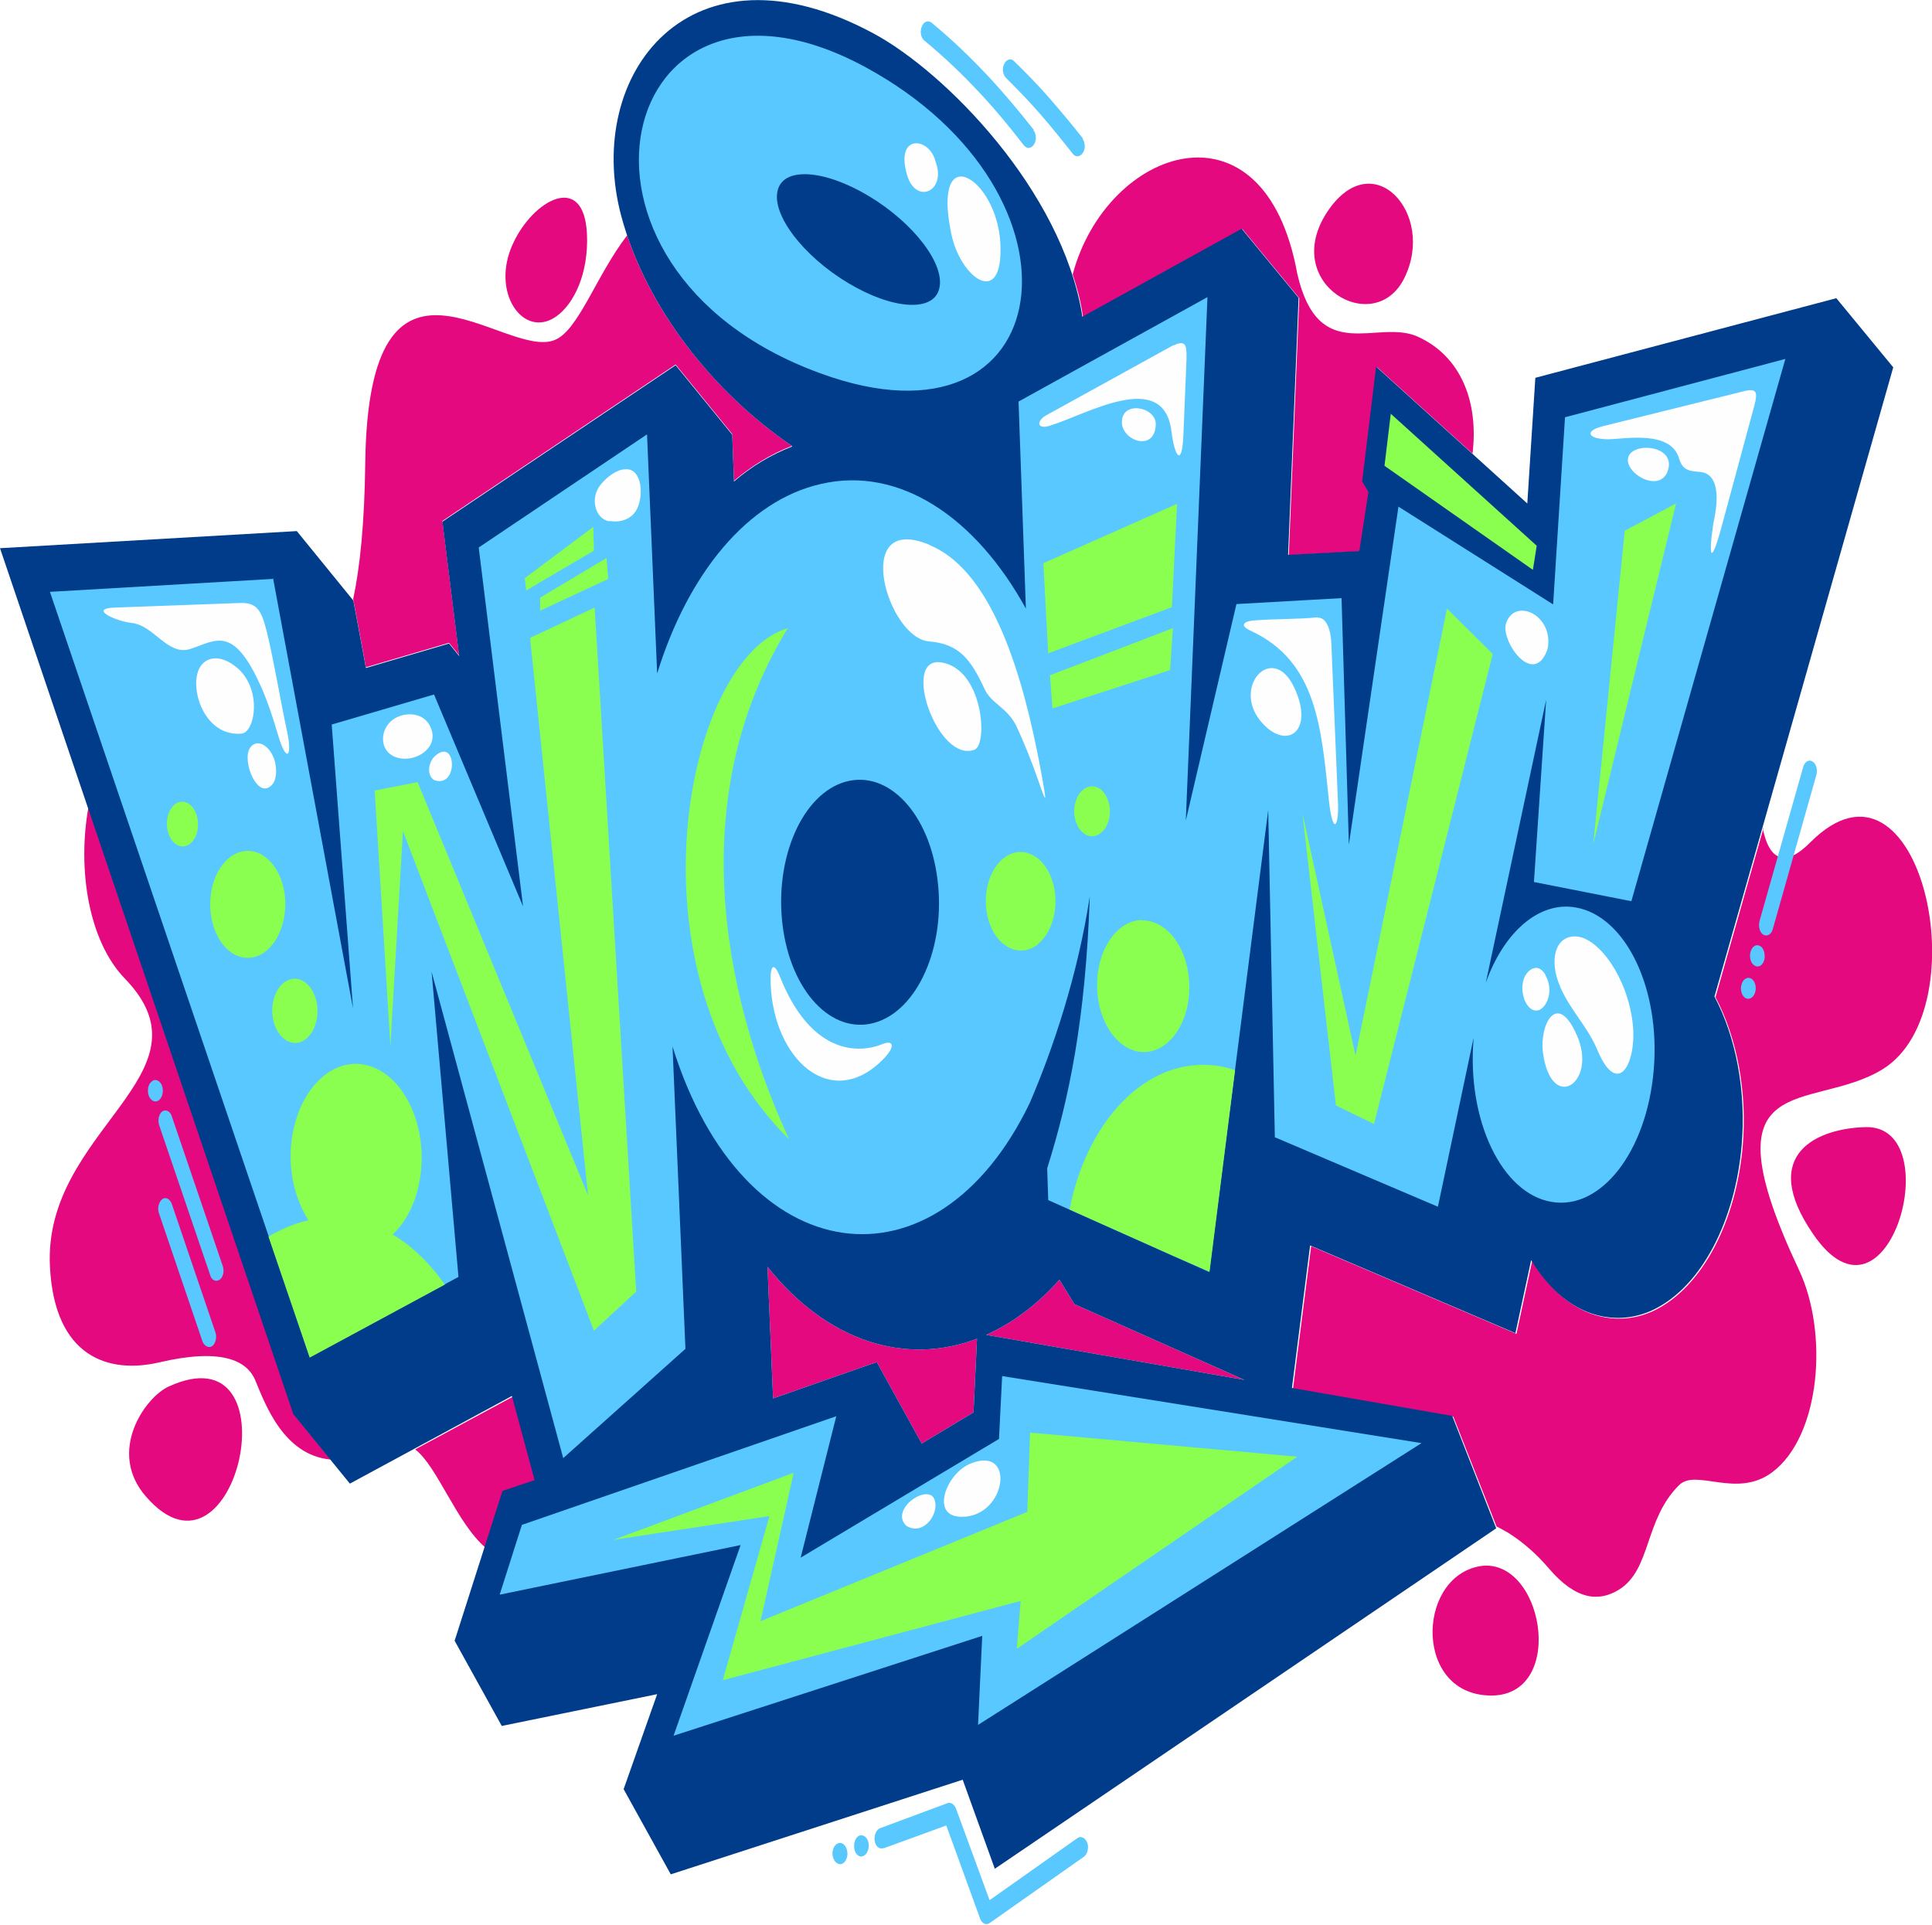
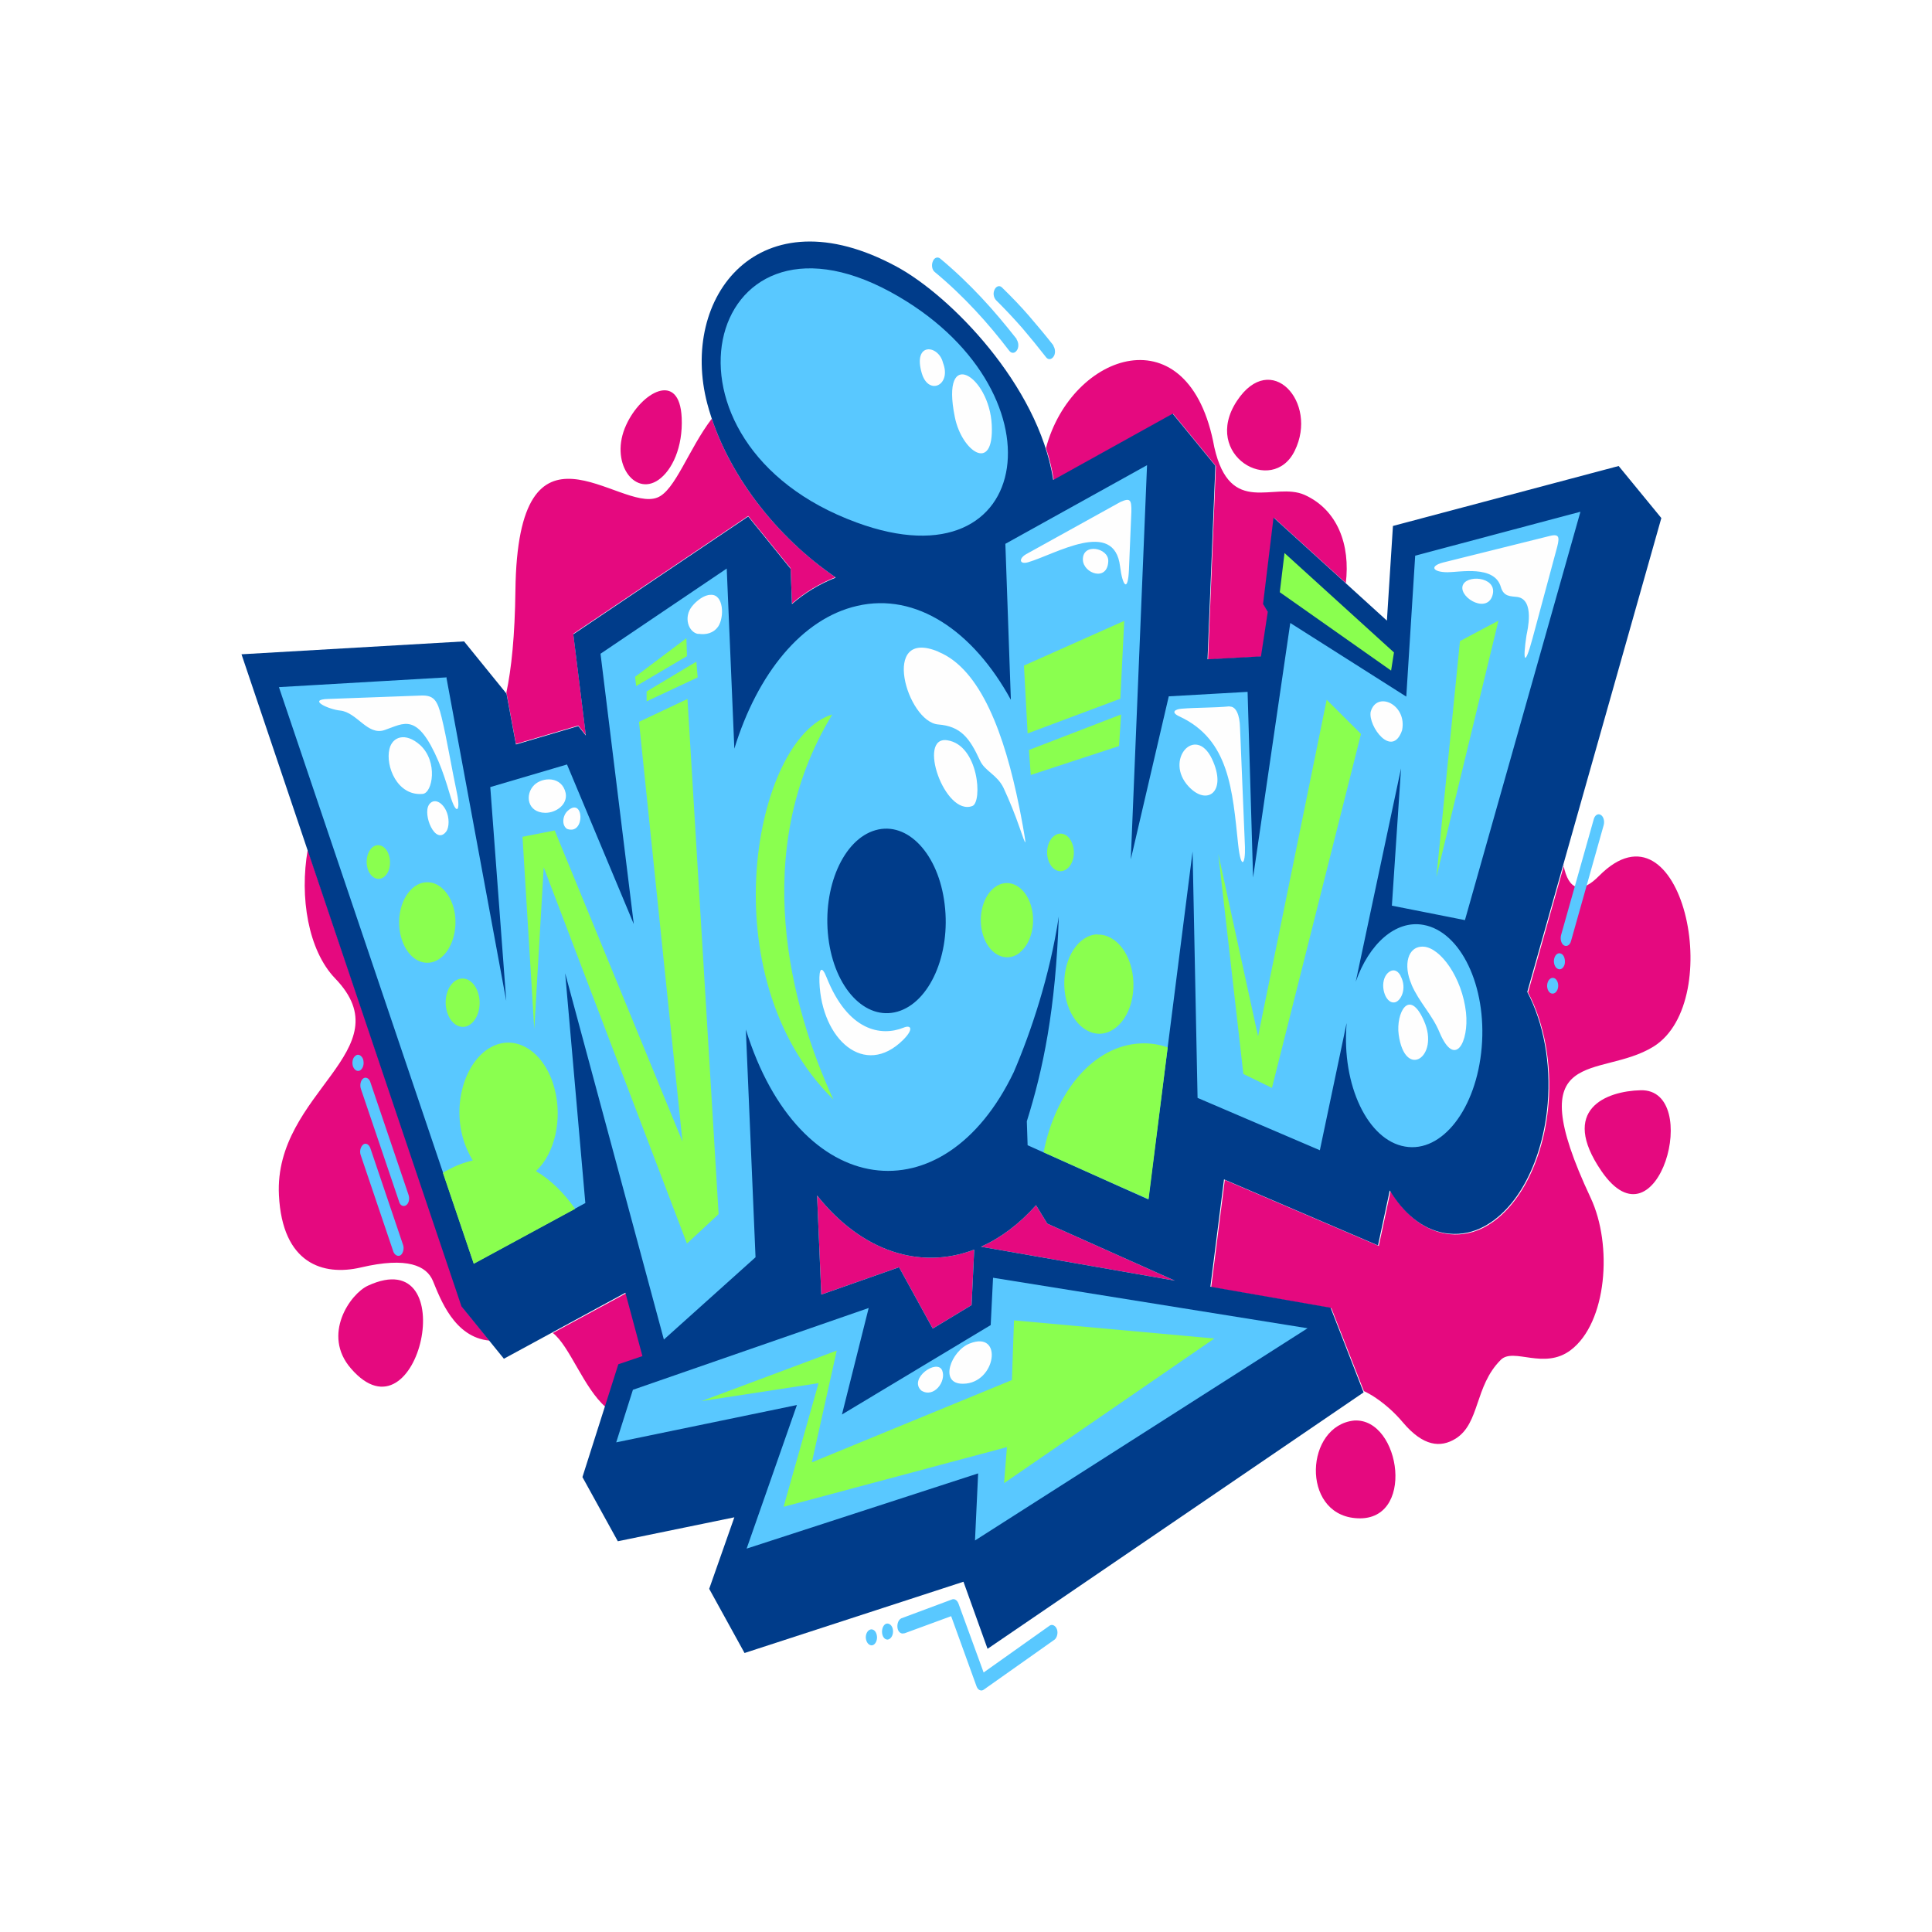
- <svg xmlns="http://www.w3.org/2000/svg" id="a" viewBox="0 0 55.33 55.11">
-   <defs>
-     <style>.b{fill:#e5097f;}.b,.c,.d,.e,.f{fill-rule:evenodd;}.c{fill:#8aff4f;}.d{fill:#003c8a;}.e{fill:#fefefe;}.f{fill:#59c8ff;}</style>
-   </defs>
-   <path class="b" d="M53.43,32.28c-1.32,.03-3.11,.73-1.5,3.07,2.16,3.14,3.88-3.13,1.5-3.07Zm-27.03,9.06l1.48-.89,.1-2.11c-2.06,.78-4.29,.08-6-2.06l.16,3.77,2.97-1.04,1.28,2.32Zm1.95-27.14s-.03,0-.05,.02c.02,.02,.04,.03,.05,.05v-.06Zm-.11,24.03l7.4,1.29-4.87-2.17-.43-.7c-.65,.73-1.36,1.25-2.1,1.58Zm14.28,10.32c-2.07-.19-1.9-3.52-.03-3.71,1.79-.11,2.38,3.94,.03,3.71Zm7.96-24.84c.2,1,.69,1.1,1.37,.41,3.14-3.14,4.88,4.76,2.07,6.5-2.06,1.27-5.18-.15-2.4,5.75,.85,1.8,.62,4.75-.76,5.79-1.02,.77-2.18-.11-2.67,.37-1.01,1-.79,2.42-1.73,3-.57,.35-1.23,.3-2.01-.62-.35-.41-.74-.75-1.17-1.02-.1-.05-.2-.12-.32-.17l-1.24-3.15-4.59-.8,.52-4.08,5.88,2.51,.45-2.09c.52,.86,1.23,1.47,2.09,1.62,.47,.08,.94,.02,1.39-.19,1.42-.68,2.37-2.61,2.55-4.73,.13-1.53-.16-3.08-.78-4.25l1.37-4.83ZM13.91,44.33c-.84-.72-1.38-2.33-2.02-2.82l2.8-1.51,.65,2.41-.92,.31-.51,1.6Zm-4.44-2.53c-1.35-.12-1.88-1.6-2.16-2.27-.24-.57-.97-.93-2.76-.51-1.43,.33-2.99-.14-3.12-2.75-.2-3.93,4.81-5.5,2.14-8.25-1.02-1.06-1.36-3.08-1.04-4.89l5.9,17.39,1.04,1.28Zm.64-24.62c.2-.93,.33-2.2,.35-3.91,.09-7.17,3.96-2.95,5.42-3.53,.68-.26,1.19-1.84,2.08-3,.82,2.44,2.67,4.63,4.72,6.03-.59,.23-1.14,.56-1.66,1l-.05-1.34-1.62-1.99-6.68,4.48,.48,3.85-.29-.36-2.38,.7-.36-1.93v-.02Zm6.7-10.48c.05,1.13-.37,2.01-.89,2.37-.93,.64-1.88-.69-1.23-2.09,.57-1.25,2.04-2.08,2.12-.27ZM4.83,39.71c-.68,.31-1.77,1.87-.65,3.15,2.6,3,4.31-4.83,.65-3.15ZM38.01,6.07c1.3-1.97,3.12,.05,2.21,1.89-.85,1.74-3.57,.17-2.21-1.89Zm4.16,6.93c.18-1.46-.31-2.79-1.57-3.36-1.17-.52-2.84,.86-3.45-1.81-.94-5.18-5.46-3.61-6.43,.03,.13,.38,.23,.78,.29,1.17,0,.02,0,.04,.01,.05l4.56-2.52,1.63,1.98-.3,7.36,2.04-.11,.26-1.69-.18-.3,.4-3.29,2.75,2.49Z" />
-   <path class="d" d="M26.4,41.34l1.48-.89,.1-2.11c-2.06,.78-4.29,.08-6-2.06l.16,3.77,2.97-1.04,1.28,2.32Zm-3.72-28.57c-2.22-1.51-4.18-3.94-4.89-6.59-1.08-4.06,1.97-8.06,7.23-5.22,2.06,1.11,5.39,4.5,5.97,8.06,0,.02,0,.04,.01,.05l4.56-2.52,1.63,1.98-.3,7.36,2.04-.11,.26-1.69-.18-.3,.4-3.29,4.33,3.92,.23-3.6,8.62-2.28,1.63,1.98-5.12,18.02c.62,1.17,.91,2.72,.78,4.25-.18,2.13-1.13,4.06-2.55,4.73-.45,.21-.92,.27-1.39,.19-.86-.15-1.57-.76-2.09-1.62l-.45,2.09-5.88-2.51-.52,4.08,4.59,.8,1.26,3.22-14.36,9.75-.92-2.55-8.36,2.71-1.35-2.44,.96-2.72-4.45,.91-1.35-2.44,1.37-4.29,.92-.31-.65-2.41-4.64,2.51-1.62-1.99L0,15.7l8.5-.49,1.62,1.99,.36,1.93,2.38-.7,.29,.36-.48-3.85,6.68-4.48,1.62,1.99,.05,1.34c.51-.44,1.07-.77,1.66-1Zm5.56,25.46l7.4,1.29-4.87-2.17-.43-.7c-.65,.73-1.36,1.25-2.1,1.58Z" />
-   <path class="f" d="M14.95,43.66l-.64,2.01,6.9-1.42-1.92,5.46,8.84-2.86-.12,2.55,12.7-8.07-12.01-1.92-.09,1.8-5.68,3.4,1.02-4.05-9,3.11ZM51.64,21.97c.04-.15,.16-.23,.27-.16,.1,.06,.15,.23,.11,.38l-1.25,4.42c-.04,.15-.16,.22-.27,.16-.1-.06-.15-.23-.11-.39l1.25-4.41Zm-1.64,6.62c-.11-.05-.17-.23-.13-.38,.04-.16,.16-.24,.27-.19s.17,.23,.13,.38c-.04,.16-.16,.24-.27,.19Zm.26-.93c-.11-.05-.17-.23-.13-.39,.04-.16,.16-.24,.27-.18,.11,.05,.16,.23,.13,.39-.04,.16-.16,.24-.27,.18ZM31,3.97c.08,.11,.09,.3,.01,.41-.08,.12-.21,.13-.29,.02-.29-.37-.59-.74-.9-1.1-.32-.37-.66-.72-1.01-1.07-.09-.09-.12-.27-.05-.4,.06-.13,.19-.17,.28-.08,.37,.36,.72,.72,1.04,1.09,.32,.37,.63,.74,.93,1.12Zm-1.4-.24c.08,.11,.09,.3,.01,.41-.08,.12-.2,.13-.29,.02-.4-.52-.83-1.04-1.3-1.54-.47-.5-.98-.99-1.55-1.46-.1-.08-.13-.26-.07-.4,.05-.14,.18-.19,.28-.11,.58,.48,1.1,.98,1.58,1.49,.48,.51,.92,1.04,1.34,1.57ZM6.17,38.16c.05,.14,0,.32-.09,.39-.1,.07-.23,0-.28-.13l-1.25-3.68c-.05-.15,0-.32,.1-.4,.1-.07,.22,0,.27,.14l1.25,3.68Zm.21-1.9c.05,.15,.01,.32-.09,.39-.1,.07-.23,.02-.27-.13l-1.46-4.29c-.05-.15-.01-.33,.09-.4,.1-.07,.23,0,.27,.14l1.46,4.29Zm-2.03-5.29c.1-.09,.23-.02,.29,.12,.05,.16,.02,.33-.09,.42-.1,.08-.23,.02-.29-.13-.05-.14-.02-.33,.08-.4Zm19.7,21.81c.12,0,.21,.12,.22,.3,0,.17-.09,.3-.2,.31-.12,0-.22-.12-.23-.3,0-.17,.09-.3,.21-.31Zm.61-.22c.12,0,.22,.12,.22,.3,0,.16-.09,.3-.21,.31-.12,0-.21-.13-.21-.3,0-.17,.09-.31,.2-.31Zm.64,.37c-.11,.04-.23-.05-.25-.21s.04-.31,.15-.36l1.94-.72c.09-.03,.19,.03,.24,.16l.96,2.62,2.52-1.78c.1-.07,.23,0,.28,.14,.05,.14,0,.32-.09,.39l-2.7,1.9h0c-.1,.08-.23,.02-.28-.12l-.97-2.67-1.78,.65ZM7.81,16.58l-6.38,.37,7.44,21.92,4.26-2.3-.77-8.74,3.77,13.93,3.5-3.13-.37-8.66c2.03,6.52,7.56,7.17,10.23,1.62,.66-1.53,1.38-3.67,1.72-5.92-.12,3.55-.6,5.82-1.22,7.79l.03,.91,4.61,2.06,1.69-13.23,.19,9.37,4.67,1.99,1.02-4.83s0,.02,0,.03c-.19,2.33,.81,4.42,2.23,4.66,1.42,.25,2.73-1.44,2.93-3.77s-.8-4.41-2.23-4.66c-1.06-.19-2.07,.72-2.58,2.16l1.73-8.11-.35,5.22,2.79,.55,4.41-15.53-6.31,1.67-.34,5.36-4.43-2.8-1.42,9.68-.21-7.06-3.01,.17-1.45,6.2,.62-14.99-5.41,2.99,.21,5.93c-1.44-2.62-3.62-4.09-5.87-3.57-2.11,.48-3.81,2.58-4.69,5.43l-.29-6.85-4.82,3.24,1.27,10.28-2.55-6.07-2.93,.86,.61,8.13-2.29-12.32Zm16.4,5.81c1.23-.35,2.41,.91,2.64,2.81,.24,1.91-.57,3.74-1.8,4.09-1.23,.35-2.41-.9-2.64-2.81-.23-1.91,.57-3.74,1.8-4.09Zm.57-20.47c6.71,3.64,5.58,11.29-1.29,8.77-8.23-3-5.83-12.62,1.29-8.77Zm-2.51,3.54c.16-.69,1.34-.61,2.62,.16,1.28,.77,2.18,1.95,2.01,2.64-.16,.69-1.34,.61-2.62-.16-1.28-.77-2.18-1.95-2.01-2.64Z" />
-   <path class="e" d="M44.68,28.26c.3,.69,.79,1.14,1.07,1.82,.59,1.39,1.13,.36,1.01-.76-.15-1.33-.97-2.45-1.61-2.5-.63-.04-.79,.71-.47,1.43Zm-18.72,15.44c.48,.3,.96-.35,.8-.76-.19-.47-1.3,.3-.8,.76Zm1.85-1.79c1.29-.51,1.01,1.52-.25,1.53-.95,.02-.46-1.26,.25-1.53Zm-1.02-37.29c-.17-.7-1.17-.8-.81,.4,.26,.86,1.14,.45,.81-.4Zm.45,2.06c.26,1.3,1.5,2.17,1.41,.3-.09-1.88-1.97-3.04-1.41-.3Zm-9.8,8.24c.31,.05,.59-.03,.76-.27,.25-.37,.21-1.25-.29-1.21-.24,0-.53,.22-.7,.43-.34,.41-.15,1,.24,1.06Zm-5.84,6.81c.42,0,.86-.32,.78-.75-.14-.65-.88-.62-1.2-.31-.37,.36-.27,1.05,.42,1.06Zm.83,.61c.71,.26,.65-1.26,.02-.68-.19,.18-.23,.54-.02,.68Zm-5.51-1.33c.37-.03,.6-1.22-.1-1.86-.57-.5-1.06-.31-1.17,.15-.16,.65,.3,1.8,1.27,1.71Zm-3.61-3.61l3.54-.13c.49-.02,.63,.17,.79,.82,.19,.76,.4,2.02,.59,2.9,.14,.66-.02,.9-.27,.05-.15-.51-.29-.92-.43-1.25-.82-1.91-1.32-1.46-2.06-1.21-.66,.23-1.05-.67-1.7-.74-.43-.04-1.28-.42-.46-.44Zm23.31-1.79c1.61,.66,2.52,3.13,3.08,5.9,.03,.14,.26,1.32,.23,1.34-.02,0-.09-.19-.21-.54-.16-.46-.38-1.02-.62-1.53-.25-.51-.71-.63-.9-1.04-.4-.87-.74-1.3-1.59-1.37-1.2-.09-2.24-3.7,0-2.77Zm.33,3.36c-1.16-.17-.1,2.9,.96,2.5,.39-.15,.25-2.32-.96-2.5Zm-4.61,9.01c.82,2.06,2.09,2.26,2.94,1.92,.29-.12,.4,.05-.01,.46-1.48,1.47-3.12-.02-3.2-2.19-.02-.56,.1-.62,.27-.19Zm26.73-13c.03-.16,.33-1.36-.35-1.46-.25-.03-.52,0-.63-.38-.24-.84-1.58-.56-2.03-.56-.57,0-.71-.23-.17-.37l4.07-1.01c.41-.1,.38,.08,.23,.61l-.89,3.29c-.3,1.11-.38,.87-.23-.12Zm-15.52-2.62c-.22-1.83-2.46-.47-3.51-.16-.35,.1-.36-.15-.07-.31l3.59-1.98c.38-.17,.43-.09,.42,.38l-.09,2.19c-.04,.9-.25,.61-.34-.12Zm9.57,5.53c-.1,.55,.82,1.79,1.2,.7,.2-.98-.97-1.52-1.2-.7ZM7.16,21.42c-.25,.38,.24,1.55,.65,1.03,.13-.16,.13-.55,0-.81-.16-.33-.47-.48-.65-.22Zm24.97-9.31c.02,.52,.94,.84,.97,.05,.02-.51-.99-.71-.97-.05Zm5.6,5.58c.25-.02,.39,.33,.4,.79l.19,4.55c.02,.65-.15,.9-.26-.09-.22-2.09-.34-3.99-2.23-4.87-.36-.16-.19-.28,.07-.3,.62-.05,1.22-.03,1.84-.09Zm10.02-4.17c.29-.73-.86-.87-1.09-.49-.26,.44,.82,1.13,1.09,.49Zm-10.69,6.16c-.63-1.32-1.84,.04-.89,1.05,.71,.76,1.48,.19,.89-1.05Zm7.2,8.24c-.19-.33-.43-.18-.53-.05-.29,.37-.06,1.11,.29,1.07,.24-.02,.51-.52,.24-1.01Zm-.07,2.24c.24,1.74,1.57,.85,.97-.51-.57-1.3-1.08-.3-.97,.51Z" />
-   <path class="c" d="M33.56,17.4l.15-2.97-3.83,1.7,.14,2.58,3.54-1.32ZM11.25,35.35c.71-.66,1.02-1.97,.7-3.15-.37-1.38-1.46-2.08-2.42-1.56s-1.46,2.06-1.08,3.43c.09,.33,.23,.63,.38,.88-.32,.07-.63,.19-.95,.36-.07,.03-.13,.07-.19,.11l1.18,3.46,3.87-2.09c-.43-.61-.94-1.11-1.49-1.43Zm-4.11-10.98c.59,.03,1.06,.75,1.03,1.59-.03,.85-.53,1.51-1.12,1.47-.59-.03-1.05-.74-1.03-1.59,.02-.84,.52-1.5,1.11-1.47Zm-1.9-1.41c.25,.02,.44,.32,.43,.67,0,.35-.21,.63-.46,.61-.25-.02-.44-.32-.43-.67,.01-.35,.21-.63,.46-.61Zm2.97,5.13c.34-.18,.71,.06,.84,.54,.13,.47-.04,1-.37,1.18s-.71-.06-.84-.54c-.13-.48,.04-1,.37-1.18Zm2.53-5.45l1.22-.24,4.88,11.83-1.66-15.96,1.85-.87,1.19,19.59-1.21,1.12-5.47-14.31-.36,6.15-.45-7.32Zm4.29-6.09l.04,.36,1.94-1.14-.02-.68-1.95,1.46Zm.44,.56v.38l1.95-.91-.05-.6-1.89,1.13Zm7.13,15.52c-1.62-3.5-3.23-9.43-.04-14.64-2.98,.89-4.73,9.96,.04,14.64Zm11.71-2.13c.36-.02,.72,.03,1.06,.15l-.73,5.77-1.08-.47-2.93-1.31c.45-2.31,1.91-4.05,3.68-4.14Zm-1.62-4.14c.73-.02,1.34,.79,1.37,1.84,.03,1.04-.54,1.9-1.27,1.93-.73,.02-1.34-.8-1.37-1.84-.03-1.04,.54-1.92,1.27-1.94Zm5.57,5.31l-.96-8.38,1.52,6.94,2.62-12.8,1.31,1.3-3.4,13.46-1.09-.53Zm7.37-7.5l.9-8.97,1.47-.78-2.37,9.75Zm-23.6,19.25l-4.46,.68,5.16-1.92-.95,4.25,7.64-3.13,.08-2.27,7.65,.69-8.03,5.5,.11-1.37-8.53,2.27,1.33-4.68ZM44.01,15.63l-.11,.69-4.25-2.98,.18-1.49,4.18,3.78Zm-14.29,11.42c-.48,.37-1.09,.13-1.36-.55-.27-.68-.1-1.54,.38-1.92,.48-.38,1.09-.14,1.36,.54s.1,1.54-.38,1.92Zm1.8-3.19c-.24,.19-.55,.07-.69-.28-.14-.34-.05-.78,.2-.97,.24-.19,.56-.07,.69,.28,.14,.34,.05,.79-.2,.97Zm1.99-4.66l.08-1.21-3.52,1.35,.07,.95,3.37-1.1Z" />
+ <svg xmlns="http://www.w3.org/2000/svg" xml:space="preserve" fill-rule="evenodd" stroke-linejoin="round" stroke-miterlimit="2" clip-rule="evenodd" viewBox="0 0 64 64">
+   <g id="red">
+     <path fill="#e5097f" fill-rule="nonzero" d="M54.349 36.116c-1.145.027-2.698.636-1.301 2.675 1.873 2.735 3.365-2.727 1.301-2.675Zm-23.448 7.893 1.284-.776.087-1.838c-1.787.68-3.722.07-5.205-1.794l.139 3.284 2.576-.906L30.892 44l.009.009Zm1.692-23.642s-.026 0-.044.017c.018.018.035.027.044.044v-.061Zm-.096 20.932 6.42 1.124-4.225-1.89-.373-.61c-.564.636-1.18 1.089-1.822 1.376Zm12.388 8.99c-1.796-.165-1.648-3.066-.026-3.232 1.552-.095 2.064 3.433.026 3.232Zm6.905-21.638c.173.871.598.958 1.188.357 2.724-2.735 4.233 4.147 1.796 5.662-1.787 1.107-4.494-.13-2.082 5.009.737 1.568.538 4.138-.659 5.044-.885.671-1.891-.096-2.316.322-.877.871-.686 2.108-1.501 2.614-.495.304-1.067.261-1.744-.541a4.42 4.42 0 0 0-1.015-.888c-.086-.044-.173-.105-.277-.148l-1.076-2.744-3.982-.697.451-3.554 5.101 2.186.39-1.82c.452.749 1.067 1.28 1.814 1.411.407.07.815.017 1.205-.166 1.232-.592 2.056-2.273 2.212-4.12.113-1.333-.138-2.683-.676-3.702l1.188-4.207-.017-.018ZM20.066 46.613c-.728-.627-1.197-2.029-1.752-2.456l2.429-1.316.564 2.1-.798.27-.443 1.393v.009Zm-3.851-2.204c-1.171-.104-1.631-1.393-1.874-1.977-.208-.497-.841-.81-2.394-.444-1.241.287-2.594-.122-2.707-2.396-.173-3.423 4.173-4.791 1.857-7.186-.885-.924-1.18-2.683-.902-4.26l5.118 15.148.902 1.115Zm.555-21.446c.174-.81.286-1.917.304-3.406.078-6.246 3.435-2.57 4.701-3.075.59-.227 1.033-1.603 1.805-2.613.711 2.125 2.316 4.033 4.094 5.252a5.074 5.074 0 0 0-1.44.871l-.043-1.167-1.405-1.733-5.795 3.902.416 3.354-.251-.314-2.065.61-.312-1.681v-.018l-.009.018Zm5.812-9.129c.044.984-.321 1.751-.772 2.064-.807.558-1.631-.601-1.067-1.82.495-1.089 1.77-1.812 1.839-.236v-.008ZM12.19 42.589c-.59.27-1.536 1.629-.564 2.744 2.255 2.613 3.739-4.208.564-2.744Zm28.782-29.304c1.128-1.716 2.707.043 1.918 1.646-.738 1.516-3.097.148-1.918-1.646Zm3.609 6.037c.156-1.272-.269-2.431-1.362-2.927-1.015-.453-2.463.749-2.993-1.577-.815-4.512-4.736-3.145-5.577.026.112.331.199.68.251 1.019 0 .018 0 .035.009.044l3.956-2.195 1.413 1.725-.26 6.411 1.77-.096.225-1.472-.156-.261.347-2.866 2.386 2.169h-.009Z" />
+   </g>
+   <g id="blue" fill-rule="nonzero">
+     <path fill="#003c8a" d="m30.901 44.009 1.284-.776.087-1.838c-1.787.68-3.722.07-5.205-1.794l.139 3.284 2.576-.906L30.892 44l.009.009Zm-3.227-24.888c-1.926-1.315-3.626-3.432-4.242-5.74-.937-3.537 1.709-7.021 6.272-4.547 1.787.967 4.676 3.92 5.179 7.021 0 .017 0 .035.009.043l3.955-2.195 1.414 1.725-.26 6.411 1.77-.096.225-1.472-.156-.261.347-2.866 3.756 3.415.2-3.136 7.477-1.986 1.414 1.724-4.441 15.698c.538 1.019.789 2.369.676 3.702-.156 1.855-.98 3.536-2.212 4.12-.39.183-.798.235-1.206.166-.746-.131-1.361-.663-1.813-1.412l-.39 1.821-5.101-2.187-.451 3.555 3.982.696 1.093 2.805-12.457 8.494-.798-2.222-7.252 2.361-1.171-2.126.833-2.369-3.86.793-1.172-2.126 1.189-3.737.798-.27-.564-2.099-4.025 2.186-1.405-1.733L8 21.674l7.373-.427 1.406 1.733.312 1.681 2.065-.609.251.313-.416-3.353 5.795-3.903 1.405 1.734.043 1.167a4.944 4.944 0 0 1 1.44-.871v-.018Zm4.823 22.178 6.42 1.124-4.225-1.89-.373-.61c-.564.636-1.18 1.089-1.822 1.376Z" />
+     <path fill="#59c8ff" d="m20.969 46.03-.556 1.75 5.986-1.237-1.666 4.757 7.669-2.492-.104 2.222L43.315 44l-10.419-1.673-.078 1.568-4.927 2.962.885-3.528-7.807 2.709v-.008Zm31.827-18.895c.035-.13.139-.2.234-.139.087.052.13.2.096.331l-1.085 3.85c-.034.131-.138.192-.234.14-.087-.053-.13-.201-.095-.34l1.084-3.842Zm-1.423 5.767c-.095-.043-.147-.2-.112-.331.034-.139.138-.209.234-.165.095.043.147.2.113.331-.035.139-.139.209-.235.165Zm.226-.81c-.095-.044-.148-.2-.113-.34.035-.139.139-.209.234-.157.096.044.139.201.113.34-.035.14-.139.209-.234.157ZM34.892 11.456c.069.095.078.261.008.357-.069.104-.182.113-.251.017a27.936 27.936 0 0 0-.781-.958 18.269 18.269 0 0 0-.876-.932.318.318 0 0 1-.044-.349c.052-.113.165-.148.243-.069.321.313.625.627.902.949.278.323.547.645.807.976l-.008.009Zm-1.215-.209c.069.095.078.261.009.357-.07.104-.174.113-.252.017-.347-.453-.72-.906-1.128-1.341-.407-.436-.85-.863-1.344-1.272-.087-.07-.113-.227-.061-.349.044-.122.156-.165.243-.095.503.418.954.853 1.371 1.298.416.444.798.905 1.162 1.367v.018ZM13.352 41.239c.044.121 0 .278-.078.339-.087.061-.199 0-.243-.113l-1.084-3.206c-.043-.13 0-.278.087-.348.086-.061.191 0 .234.122l1.084 3.206Zm.182-1.656c.044.131.009.279-.078.34-.086.061-.199.018-.234-.113l-1.266-3.737c-.044-.131-.009-.288.078-.349.086-.061.199 0 .234.122l1.266 3.737Zm-1.761-4.608c.087-.078.2-.017.252.105.043.139.017.287-.078.366-.087.069-.2.017-.252-.114-.043-.122-.017-.287.07-.348l.008-.009Zm17.09 18.999c.104 0 .182.105.19.261 0 .148-.078.262-.173.27-.104 0-.191-.104-.2-.261 0-.148.079-.261.183-.27Zm.529-.192c.104 0 .191.105.191.262 0 .139-.078.261-.183.27-.104 0-.182-.114-.182-.262 0-.148.078-.27.174-.27Zm.555.323c-.095.034-.2-.044-.217-.183-.017-.14.035-.27.13-.314l1.683-.627c.078-.026.165.026.208.139l.833 2.283 2.186-1.551c.087-.061.2 0 .243.122.043.122 0 .279-.078.34l-2.342 1.655c-.087.069-.2.017-.243-.105l-.842-2.326-1.544.567h-.017ZM14.775 22.44l-5.535.322 6.454 19.095 3.696-2.004-.668-7.613 3.27 12.134 3.036-2.726-.321-7.544c1.761 5.68 6.558 6.246 8.875 1.411.572-1.332 1.197-3.197 1.492-5.157-.104 3.093-.521 5.07-1.059 6.786l.026.793 3.999 1.795 1.466-11.525.165 8.162 4.051 1.734.885-4.208v.026c-.165 2.03.703 3.851 1.935 4.06 1.231.217 2.368-1.255 2.541-3.284.174-2.03-.694-3.842-1.934-4.06-.92-.165-1.796.627-2.238 1.882l1.5-7.065-.303 4.547 2.42.479 3.826-13.528-5.474 1.455-.295 4.669-3.843-2.439-1.232 8.432-.182-6.15-2.611.148-1.258 5.401.538-13.058-4.693 2.605.182 5.166c-1.249-2.283-3.14-3.563-5.092-3.11-1.83.418-3.305 2.247-4.068 4.73l-.252-5.967-4.181 2.822 1.102 8.955-2.212-5.287-2.542.749.529 7.082-1.986-10.732-.009.017Zm14.226 5.061c1.067-.305 2.091.793 2.291 2.448.208 1.664-.495 3.258-1.562 3.563-1.067.305-2.091-.784-2.29-2.448-.2-1.664.494-3.258 1.561-3.563Zm.495-17.831c5.821 3.171 4.84 9.835-1.119 7.639-7.139-2.613-5.058-10.993 1.119-7.639Zm-2.177 3.084c.138-.601 1.162-.532 2.272.139 1.111.671 1.891 1.699 1.744 2.3-.139.601-1.163.531-2.273-.14-1.11-.67-1.891-1.698-1.743-2.299Z" />
+   </g>
+   <g id="white">
+     <path fill="#fefefe" fill-rule="nonzero" d="M46.758 32.615c.261.601.686.993.929 1.585.511 1.211.98.314.876-.662-.13-1.159-.842-2.134-1.397-2.178-.546-.035-.685.619-.408 1.246v.009ZM30.519 46.064c.417.262.833-.304.694-.662-.164-.409-1.127.262-.694.662Zm1.605-1.559c1.119-.444.876 1.324-.217 1.333-.824.017-.399-1.098.217-1.333Zm-.885-32.483c-.147-.61-1.014-.697-.702.348.225.749.989.392.702-.348Zm.391 1.794c.225 1.133 1.301 1.891 1.223.262-.078-1.638-1.709-2.649-1.223-.262Zm-8.501 7.178c.269.044.511-.026.659-.235.217-.322.182-1.089-.252-1.054-.208 0-.459.192-.607.375-.295.357-.13.871.208.923l-.008-.009Zm-5.066 5.932c.364 0 .746-.278.676-.653-.121-.566-.763-.54-1.041-.27-.321.314-.234.915.365.923Zm.72.532c.616.226.563-1.098.017-.593-.165.157-.2.471-.017.593Zm-4.78-1.159c.321-.026.52-1.063-.087-1.62-.494-.436-.919-.27-1.015.131-.139.566.26 1.568 1.102 1.489Zm-3.132-3.145 3.071-.113c.425-.017.547.148.685.715.165.662.347 1.759.512 2.526.122.575-.017.784-.234.043-.13-.444-.252-.801-.373-1.089-.711-1.663-1.145-1.271-1.787-1.054-.572.201-.911-.583-1.475-.644-.373-.035-1.11-.366-.399-.384Zm20.221-1.559c1.397.575 2.186 2.727 2.672 5.14.026.122.225 1.15.199 1.167-.017 0-.078-.166-.182-.47a14.101 14.101 0 0 0-.538-1.333c-.217-.444-.616-.549-.78-.906-.347-.758-.642-1.133-1.38-1.194-1.041-.078-1.943-3.223 0-2.412l.009.008Zm.286 2.927c-1.006-.148-.086 2.526.833 2.178.338-.131.217-2.021-.833-2.178Zm-3.999 7.849c.712 1.794 1.813 1.968 2.551 1.672.251-.104.347.044-.009.401-1.284 1.28-2.707-.017-2.776-1.908-.017-.488.087-.54.234-.165Zm23.188-11.325c.026-.139.286-1.184-.304-1.271-.217-.027-.451 0-.546-.331-.209-.732-1.371-.488-1.761-.488-.495 0-.616-.201-.148-.323l3.531-.879c.355-.087.329.069.199.531l-.772 2.866c-.26.967-.329.758-.199-.105Zm-13.463-2.282c-.191-1.594-2.134-.409-3.045-.139-.304.087-.313-.131-.061-.27l3.114-1.725c.33-.148.373-.078.365.331l-.079 1.908c-.034.784-.216.531-.294-.105Zm8.301 4.817c-.087.479.712 1.56 1.041.61.174-.854-.841-1.324-1.041-.61Zm-31.194 3.075c-.217.331.208 1.351.564.898.113-.14.113-.48 0-.706-.139-.288-.408-.418-.564-.192Zm21.661-8.11c.017.453.815.732.841.044.018-.444-.859-.619-.841-.044Zm4.858 4.861c.216-.017.338.288.347.688l.164 3.964c.018.566-.13.784-.225-.079-.191-1.82-.295-3.475-1.935-4.242-.312-.139-.164-.244.061-.261.538-.044 1.058-.026 1.596-.079l-.008.009Zm8.692-3.632c.251-.636-.746-.758-.946-.427-.225.383.711.984.946.427Zm-9.274 5.366c-.546-1.15-1.596.034-.772.914.616.662 1.284.166.772-.914Zm6.246 7.177c-.165-.287-.373-.156-.46-.043-.251.322-.052.967.252.932.208-.017.442-.453.208-.88v-.009Zm-.061 1.952c.209 1.515 1.362.74.842-.445-.495-1.132-.937-.261-.842.445Z" />
+   </g>
+   <g id="green">
+     <path fill="#8aff4f" fill-rule="nonzero" d="m37.112 23.154.13-2.587-3.322 1.481.121 2.248 3.071-1.15v.008ZM17.759 38.791c.616-.575.885-1.716.607-2.744-.321-1.202-1.266-1.812-2.099-1.359-.833.453-1.267 1.794-.937 2.988.078.287.2.548.33.766a3.188 3.188 0 0 0-.824.314c-.061.026-.113.061-.165.096l1.023 3.014 3.358-1.821c-.373-.531-.816-.967-1.293-1.246v-.008Zm-3.565-9.565c.512.026.919.653.893 1.385-.026.741-.46 1.315-.971 1.281-.512-.027-.911-.645-.894-1.385.018-.732.451-1.307.963-1.281h.009Zm-1.648-1.228c.216.017.381.279.373.583 0 .305-.183.549-.399.532-.217-.018-.382-.279-.374-.584.009-.305.183-.549.4-.531Zm2.576 4.469c.295-.157.616.052.729.47.112.409-.035.871-.321 1.028-.287.157-.616-.052-.729-.471-.113-.418.035-.871.321-1.027Zm2.195-4.748 1.058-.209 4.233 10.305-1.44-13.903 1.605-.758 1.032 17.065-1.049.976-4.745-12.465-.313 5.357-.39-6.377.009.009Zm3.721-5.305.035.314 1.683-.993-.018-.593-1.691 1.272h-.009Zm.382.488v.331l1.691-.793-.043-.522-1.64.984h-.008Zm6.185 13.519c-1.406-3.049-2.802-8.214-.035-12.753-2.585.776-4.103 8.677.035 12.753Zm10.158-1.855c.312-.018.624.026.919.131l-.633 5.026-.937-.41-2.541-1.141c.39-2.012 1.656-3.528 3.192-3.606Zm-1.405-3.606c.633-.018 1.162.688 1.188 1.602.026.906-.468 1.655-1.102 1.682-.633.017-1.162-.697-1.188-1.603-.026-.906.468-1.673 1.102-1.69v.009Zm4.831 4.625-.832-7.3 1.318 6.046 2.273-11.15 1.136 1.132-2.949 11.725-.946-.462v.009Zm6.394-6.533.78-7.814 1.275-.679-2.055 8.493ZM27.11 45.82l-3.869.593 4.477-1.673-.825 3.702 6.628-2.726.069-1.977 6.636.601-6.965 4.791.095-1.194-7.399 1.978 1.153-4.077v-.018Zm19.067-24.207-.095.601-3.687-2.596.156-1.298 3.626 3.293Zm-12.396 9.948c-.416.322-.945.113-1.18-.48-.234-.592-.086-1.341.33-1.672.416-.331.946-.122 1.18.47.234.593.087 1.342-.33 1.673v.009Zm1.562-2.779c-.209.165-.478.061-.599-.244-.121-.296-.043-.68.174-.845.208-.166.485-.061.598.244.122.296.043.688-.173.845Zm1.726-4.06.069-1.054-3.053 1.176.06.828 2.924-.958v.008Z" />
+   </g>
</svg>
